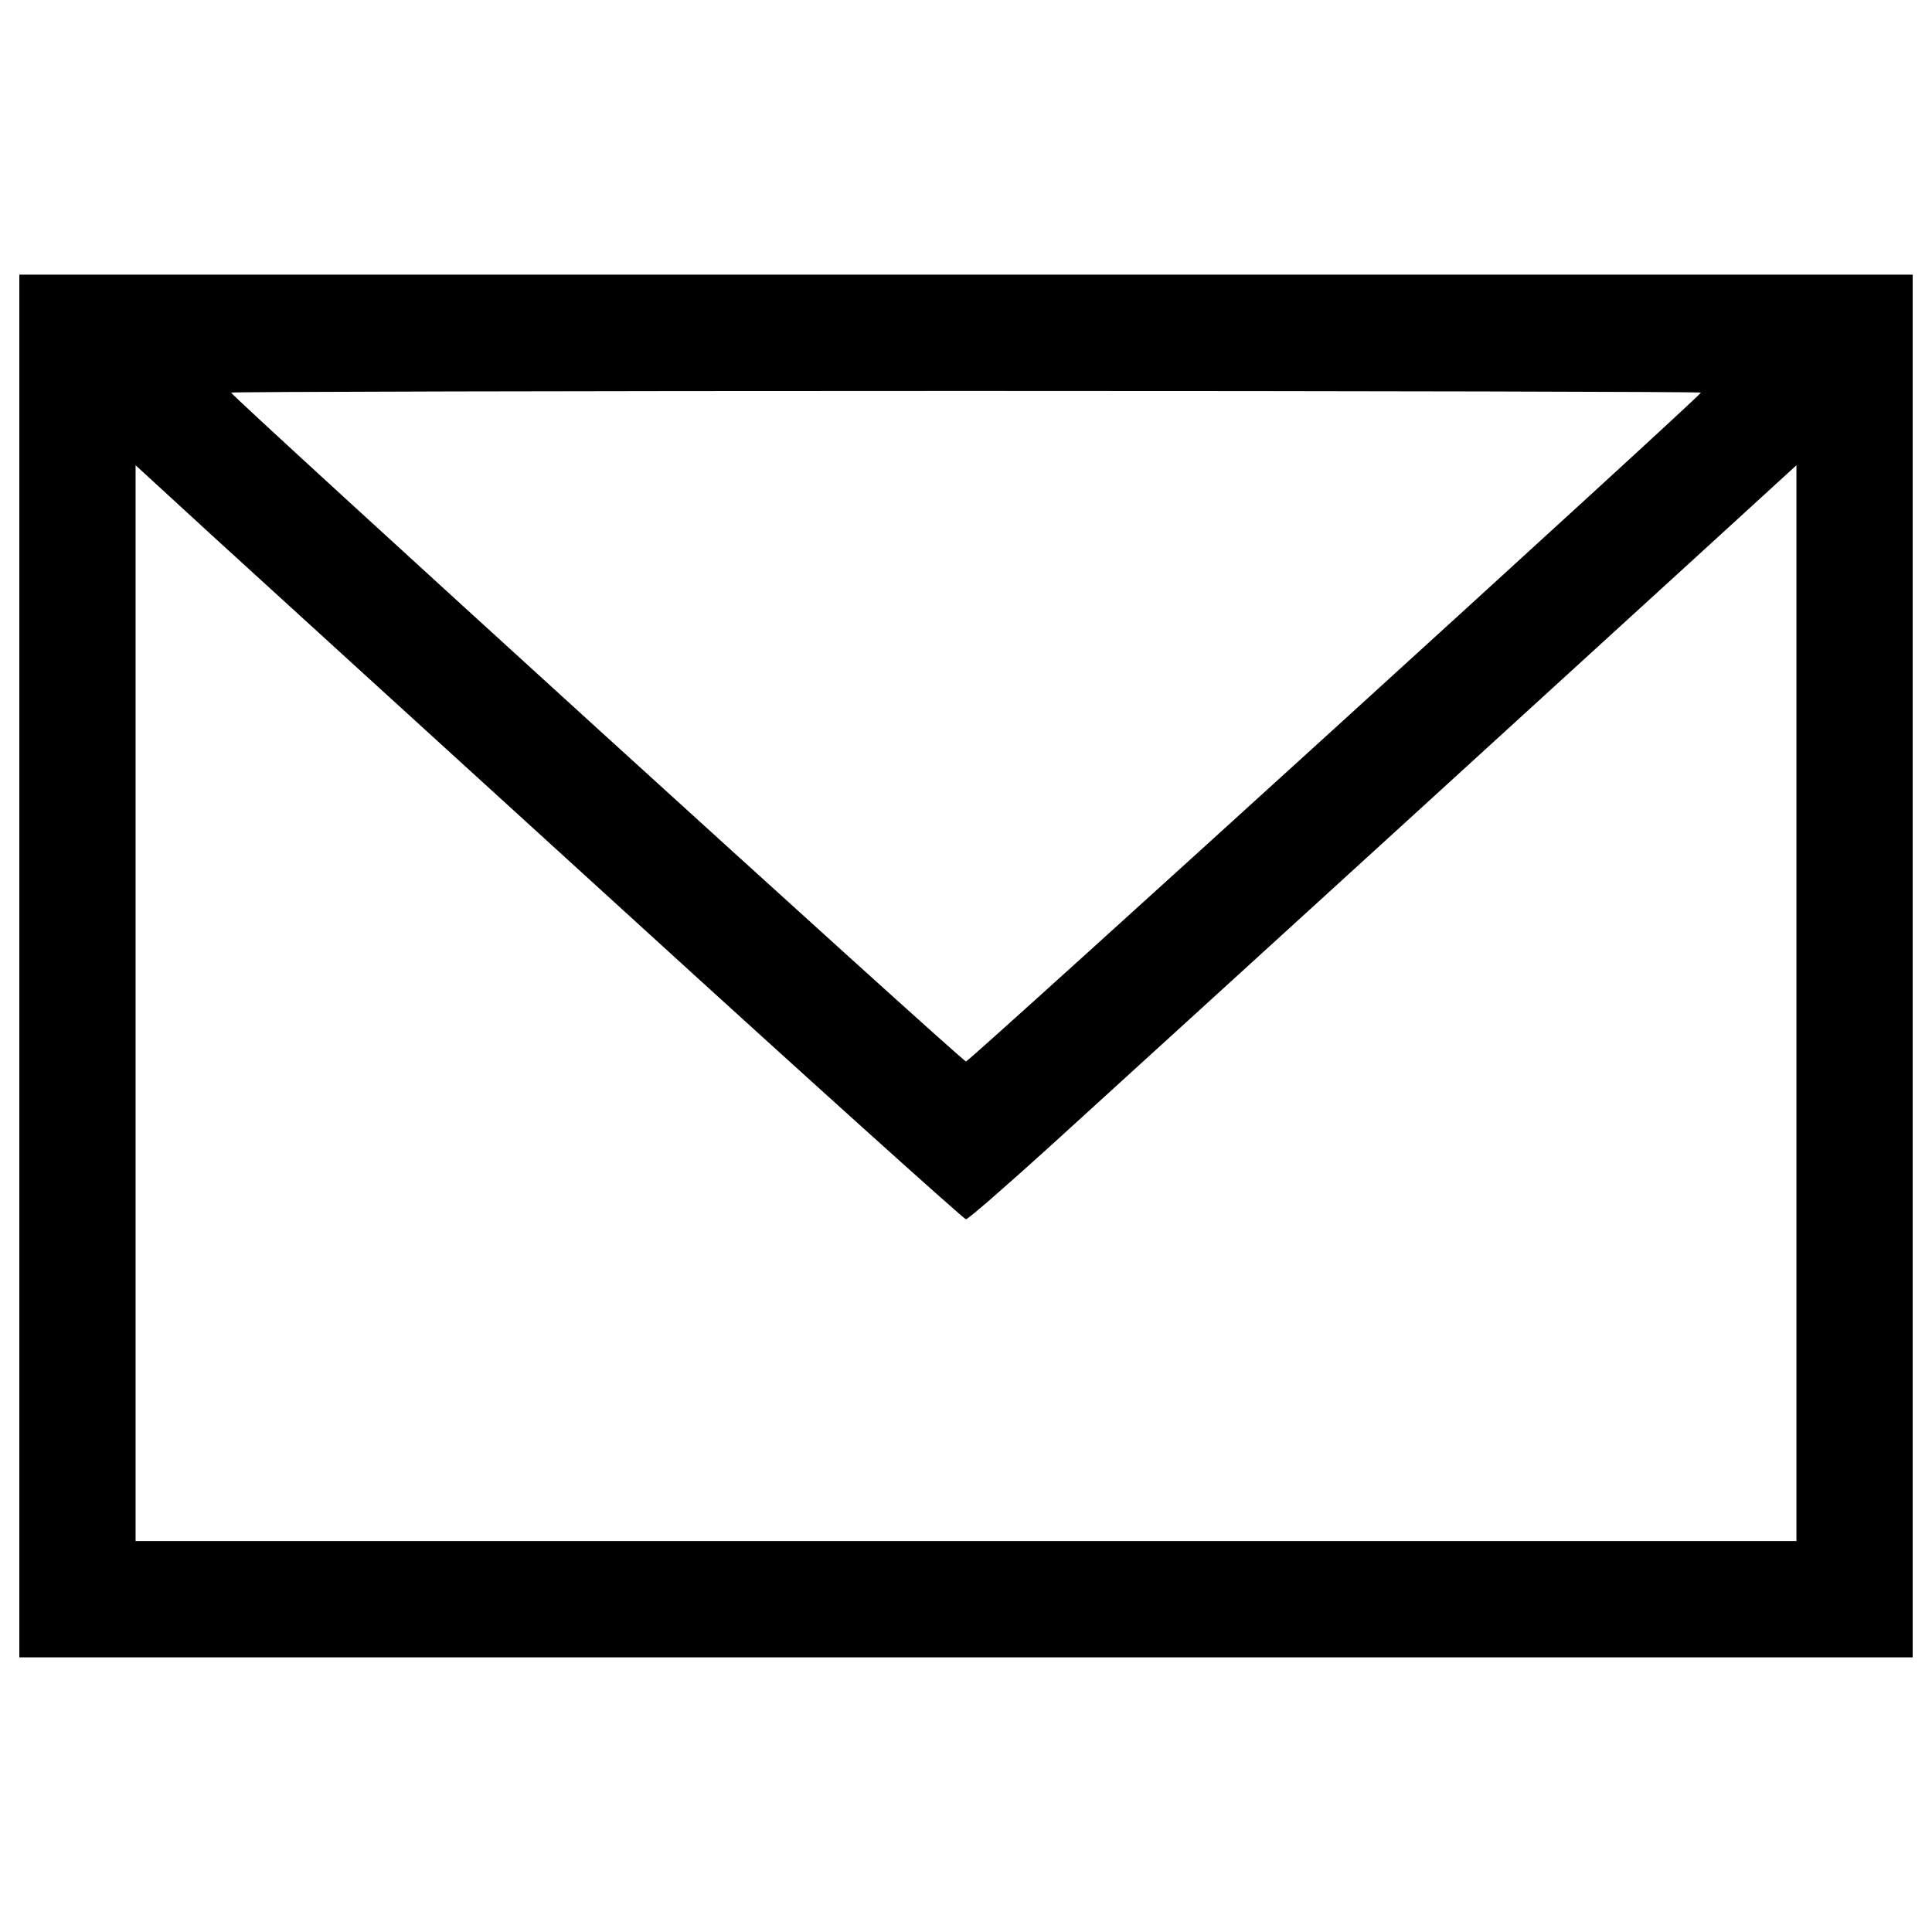
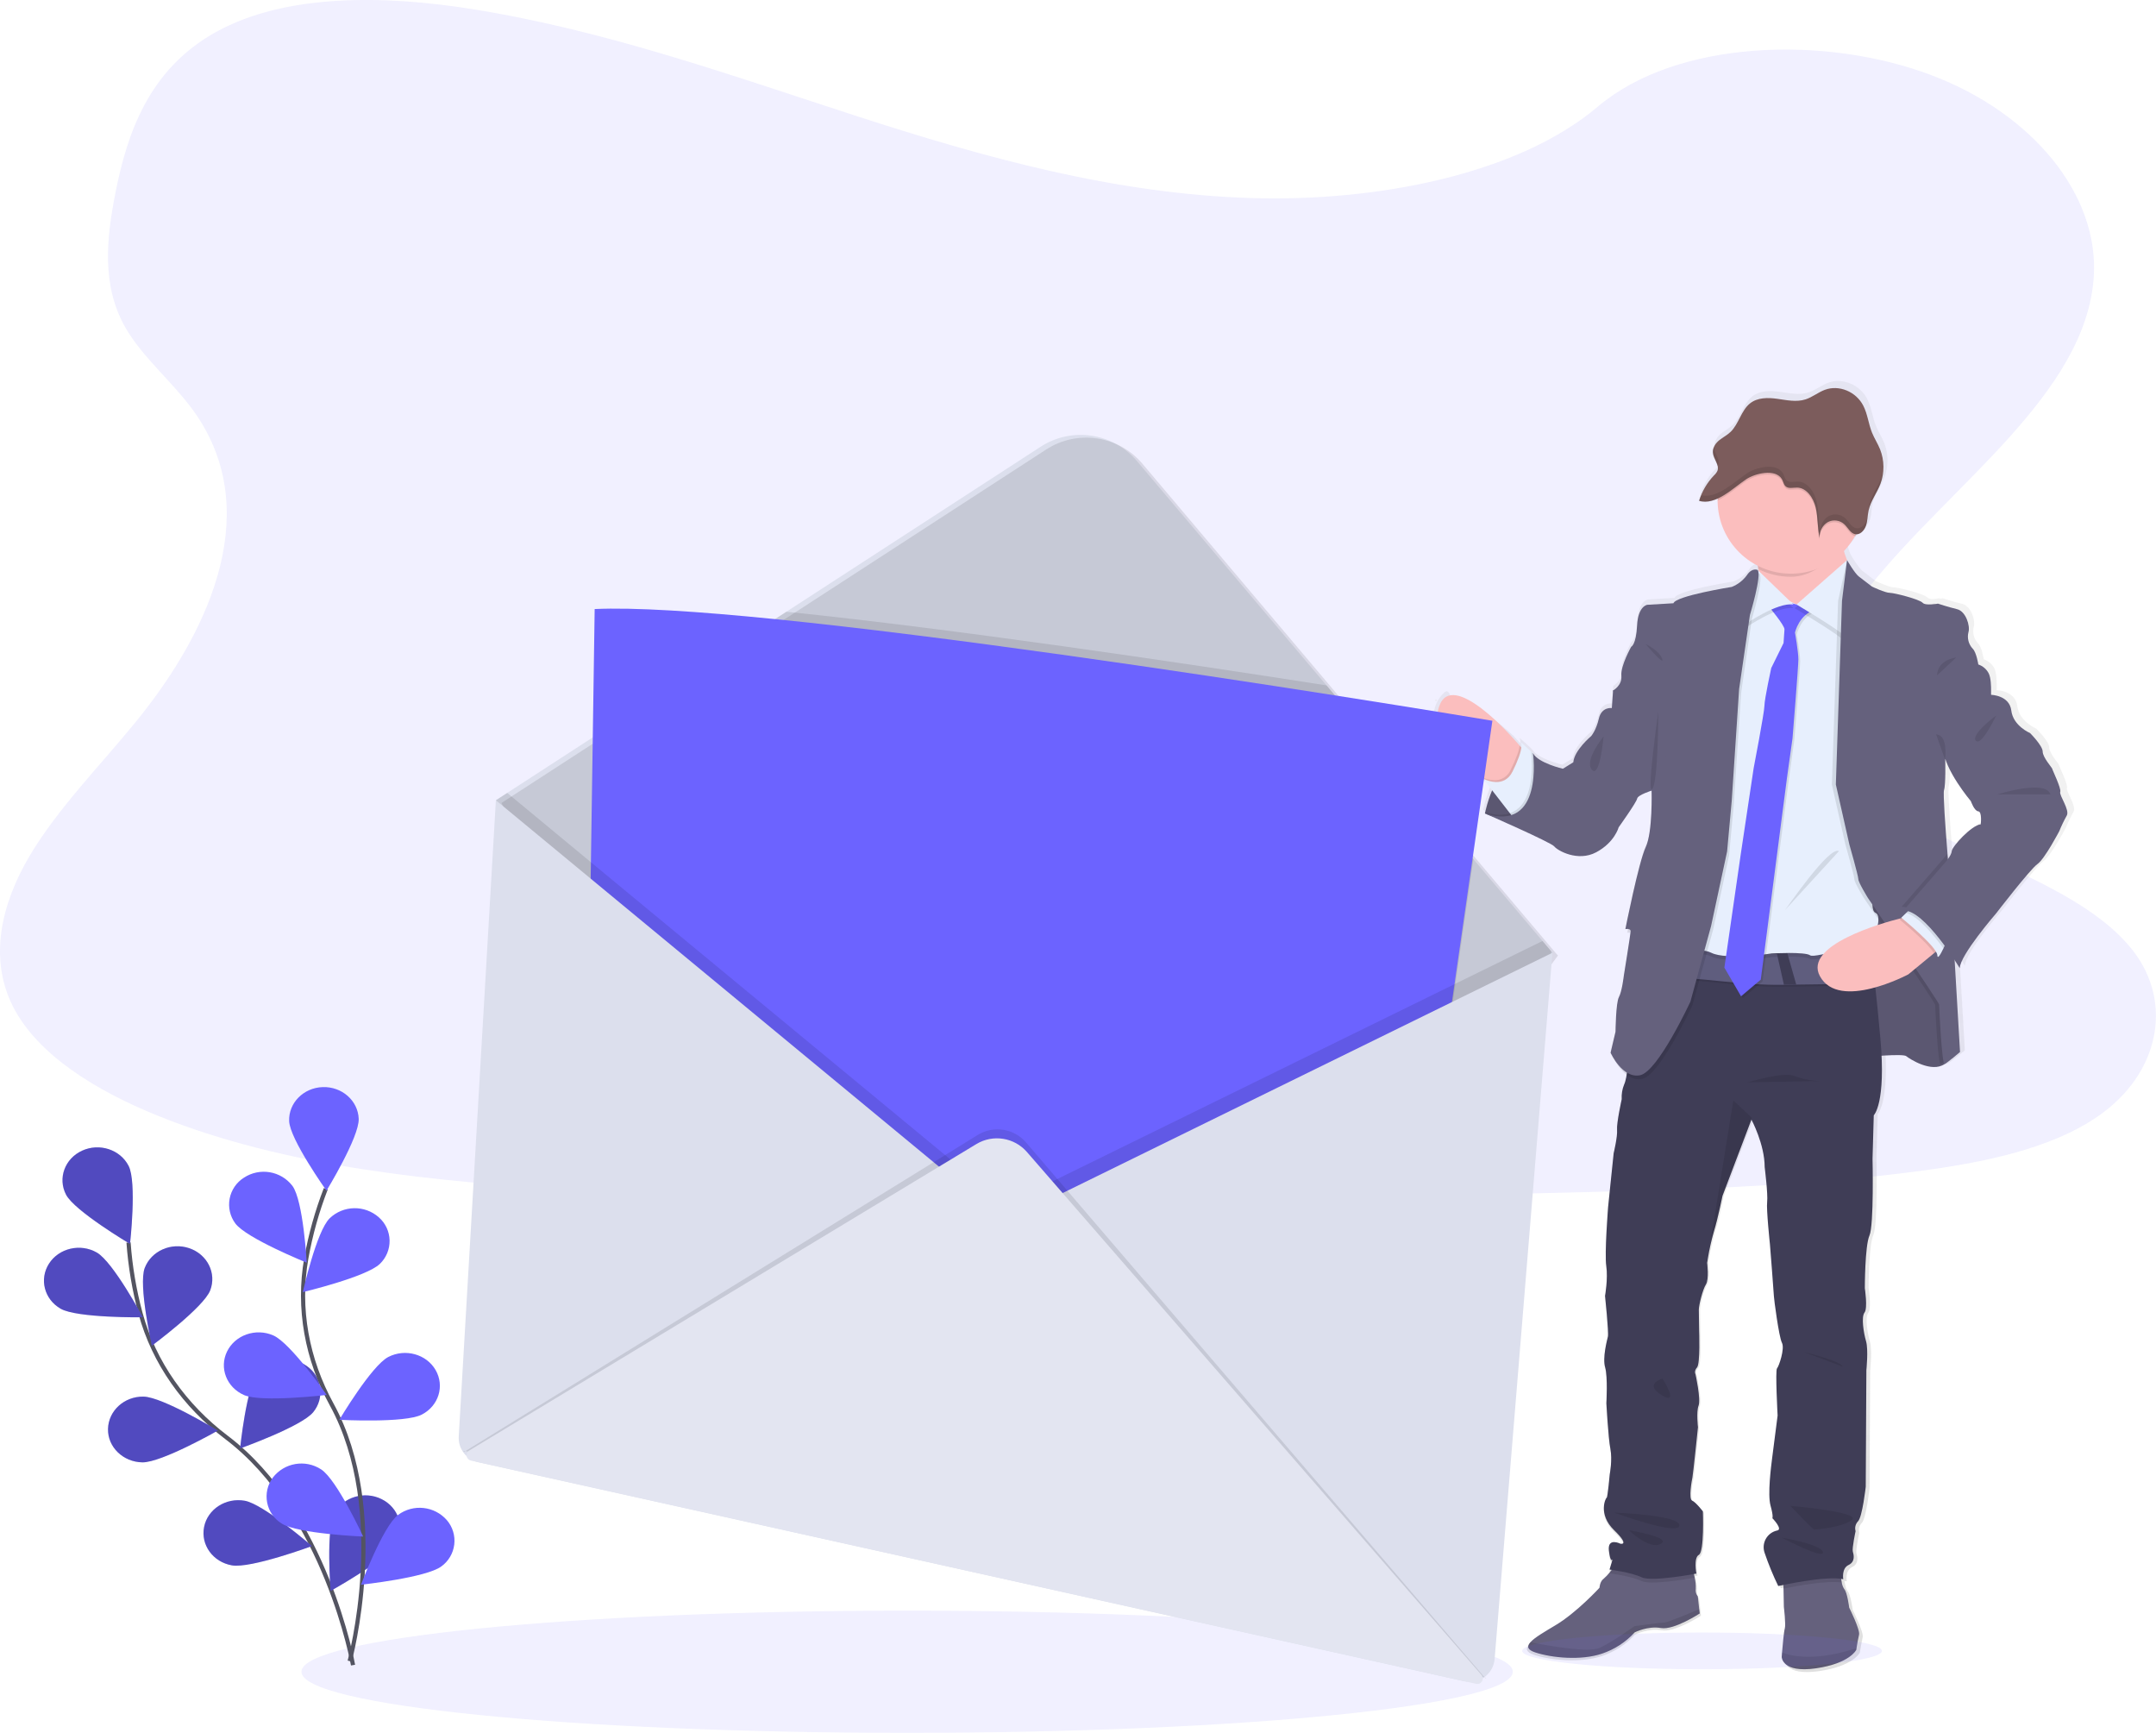
- <svg xmlns="http://www.w3.org/2000/svg" version="1.1" x="0px" y="0px" viewBox="0 0 1000 1000" enable-background="new 0 0 1000 1000" xml:space="preserve">
-   <g>
-     <g transform="translate(0,511) scale(0.1,-0.1)">
-       <path d="M100,110v-3578.3h4900h4900V110v3578.3H5000H100V110z M8803.9,3077.9c0-17.2-3786.8-3462.2-3803.9-3462.2c-19.3,0-3803.9,3445-3803.9,3462.2c0,4.3,1710.7,8.6,3803.9,8.6C7093.3,3086.5,8803.9,3082.2,8803.9,3077.9z M3235.6,389.4C4194.1-485.3,4989.3-1201,5000-1201c10.7,0,210.6,174.1,444.9,386.8c909.1,827.4,2920.6,2662.8,3376.3,3079.7l477.1,436.3V-81.3v-2785.3H5000H701.8V-83.4v2785.3l393.3-361.1C1312.1,2143.1,2274.9,1264.1,3235.6,389.4z" />
-     </g>
+ <svg xmlns="http://www.w3.org/2000/svg" id="94c1f45f-2d92-458e-bbfe-f6c69da92e14" data-name="Layer 1" width="1034.95" height="831.61" viewBox="0 0 1034.95 831.61">
+   <defs>
+     <linearGradient id="eb1b6581-0e6c-46f0-8ed9-49203ffc7122" x1="924.49" y1="836.62" x2="924.49" y2="217.05" gradientUnits="userSpaceOnUse">
+       <stop offset="0" stop-color="gray" stop-opacity="0.25" />
+       <stop offset="0.54" stop-color="gray" stop-opacity="0.12" />
+       <stop offset="1" stop-color="gray" stop-opacity="0.1" />
+     </linearGradient>
+   </defs>
+   <path d="M683.84,129.27C617.49,127.36,554.3,109.52,494,90S373.84,48.89,309.08,38.55c-41.65-6.65-89.28-7.59-122.84,11C153.94,67.44,143.51,98.33,137.9,127c-4.23,21.56-6.71,44.26,4.86,64.44,8,14,22.29,25.79,32.15,39.21,34.3,46.71,10.06,104.3-27.12,149.9-17.44,21.39-37.67,41.8-51.13,64.57S77,494,88.75,517.2c11.67,23,39.48,40.31,69.61,52.48,61.19,24.7,133.3,31.77,203.61,35.78,155.64,8.86,312.12,5,468.18,1.18,57.75-1.42,115.76-2.86,172.58-10.3,31.55-4.13,64.12-10.68,87-26.5,29.08-20.08,36.28-54.09,16.8-79.27-32.68-42.24-123-52.73-145.89-98.06-12.58-24.95.34-52.75,18.61-75.89,39.2-49.64,104.91-93.19,108.37-149.93,2.37-39-29.21-78-78.05-96.44-51.19-19.33-122.18-16.9-160,15.1C810.76,118.29,742.42,131,683.84,129.27Z" transform="translate(-82.53 -34.2)" fill="#6c63ff" opacity="0.1" />
+   <ellipse cx="435.45" cy="802.29" rx="290.75" ry="29.32" fill="#6c63ff" opacity="0.1" />
+   <path d="M252,833.31S239.1,760.22,191.22,724c-20.09-15.2-34.79-35.87-41.21-59.41a179.25,179.25,0,0,1-5.78-34.1" transform="translate(-82.53 -34.2)" fill="none" stroke="#535461" stroke-miterlimit="10" stroke-width="2" />
+   <path d="M114.21,607.49c4,7.83,30.73,23.68,30.73,23.68s3.36-29.61-.67-37.45-14-11.11-22.32-7.31S110.18,599.65,114.21,607.49Z" transform="translate(-82.53 -34.2)" fill="#6c63ff" />
+   <path d="M111.66,662.28c7.9,4.51,39.44,4.11,39.44,4.11S136.87,639.81,129,635.3s-18.16-2.13-22.94,5.32S103.77,657.77,111.66,662.28Z" transform="translate(-82.53 -34.2)" fill="#6c63ff" />
+   <path d="M150.87,736c9.22.13,36.23-15.25,36.23-15.25s-26.49-16.16-35.72-16.3-16.82,6.82-17,15.53S141.64,735.84,150.87,736Z" transform="translate(-82.53 -34.2)" fill="#6c63ff" />
+   <path d="M193.83,785.43c9.06,1.61,38.44-9.25,38.44-9.25S209.05,756,200,754.42s-17.8,4-19.5,12.6S184.76,783.83,193.83,785.43Z" transform="translate(-82.53 -34.2)" fill="#6c63ff" />
+   <path d="M183.44,653.45c-3.15,8.19-28,26.55-28,26.55s-6.58-29.12-3.43-37.31,12.74-12.42,21.41-9.45S186.59,645.27,183.44,653.45Z" transform="translate(-82.53 -34.2)" fill="#6c63ff" />
+   <path d="M232.91,711.89c-5.6,6.93-35.12,17.43-35.12,17.43s3-29.65,8.56-36.57a17.38,17.38,0,0,1,23.42-3A15.2,15.2,0,0,1,232.91,711.89Z" transform="translate(-82.53 -34.2)" fill="#6c63ff" />
+   <path d="M272.73,774.92c-4.28,7.72-31.49,22.78-31.49,22.78s-2.39-29.69,1.89-37.41,14.37-10.7,22.55-6.66S277,767.2,272.73,774.92Z" transform="translate(-82.53 -34.2)" fill="#6c63ff" />
+   <path d="M114.21,607.49c4,7.83,30.73,23.68,30.73,23.68s3.36-29.61-.67-37.45-14-11.11-22.32-7.31S110.18,599.65,114.21,607.49Z" transform="translate(-82.53 -34.2)" opacity="0.25" />
+   <path d="M111.66,662.28c7.9,4.51,39.44,4.11,39.44,4.11S136.87,639.81,129,635.3s-18.16-2.13-22.94,5.32S103.77,657.77,111.66,662.28Z" transform="translate(-82.53 -34.2)" opacity="0.25" />
+   <path d="M150.87,736c9.22.13,36.23-15.25,36.23-15.25s-26.49-16.16-35.72-16.3-16.82,6.82-17,15.53S141.64,735.84,150.87,736Z" transform="translate(-82.53 -34.2)" opacity="0.25" />
+   <path d="M193.83,785.43c9.06,1.61,38.44-9.25,38.44-9.25S209.05,756,200,754.42s-17.8,4-19.5,12.6S184.76,783.83,193.83,785.43Z" transform="translate(-82.53 -34.2)" opacity="0.25" />
+   <path d="M183.44,653.45c-3.15,8.19-28,26.55-28,26.55s-6.58-29.12-3.43-37.31,12.74-12.42,21.41-9.45S186.59,645.27,183.44,653.45Z" transform="translate(-82.53 -34.2)" opacity="0.25" />
+   <path d="M232.91,711.89c-5.6,6.93-35.12,17.43-35.12,17.43s3-29.65,8.56-36.57a17.38,17.38,0,0,1,23.42-3A15.2,15.2,0,0,1,232.91,711.89Z" transform="translate(-82.53 -34.2)" opacity="0.25" />
+   <path d="M272.73,774.92c-4.28,7.72-31.49,22.78-31.49,22.78s-2.39-29.69,1.89-37.41,14.37-10.7,22.55-6.66S277,767.2,272.73,774.92Z" transform="translate(-82.53 -34.2)" opacity="0.25" />
+   <path d="M250.38,831.39s19.57-71.76-8.65-123.2c-11.84-21.58-16.41-46.1-12.17-70.08a180,180,0,0,1,9.35-33.38" transform="translate(-82.53 -34.2)" fill="none" stroke="#535461" stroke-miterlimit="10" stroke-width="2" />
+   <path d="M221.33,572.22c.32,8.7,17.93,33.41,17.93,33.41s15.78-25.79,15.46-34.5-8.05-15.52-17.27-15.22S221,563.51,221.33,572.22Z" transform="translate(-82.53 -34.2)" fill="#6c63ff" />
+   <path d="M195.49,621.34c5.28,7.14,34.28,18.84,34.28,18.84s-1.6-29.74-6.88-36.89a17.35,17.35,0,0,0-23.26-3.91A15.23,15.23,0,0,0,195.49,621.34Z" transform="translate(-82.53 -34.2)" fill="#6c63ff" />
+   <path d="M199.69,703.71c8.38,3.65,39.68-.07,39.68-.07s-17.29-24.92-25.67-28.57-18.3-.2-22.17,7.71S191.32,700.06,199.69,703.71Z" transform="translate(-82.53 -34.2)" fill="#6c63ff" />
+   <path d="M217.74,765.36c7.61,4.94,39.12,6.25,39.12,6.25s-12.58-27.31-20.18-32.24a17.33,17.33,0,0,0-23.23,4A15.23,15.23,0,0,0,217.74,765.36Z" transform="translate(-82.53 -34.2)" fill="#6c63ff" />
+   <path d="M264.9,640.73c-6.4,6.28-37,13.57-37,13.57s6.49-29.15,12.88-35.43a17.42,17.42,0,0,1,23.63-.44A15.16,15.16,0,0,1,264.9,640.73Z" transform="translate(-82.53 -34.2)" fill="#6c63ff" />
+   <path d="M285,713.08c-8.09,4.19-39.58,2.5-39.58,2.5s15.43-26,23.52-30.16,18.25-1.39,22.68,6.25S293.13,708.89,285,713.08Z" transform="translate(-82.53 -34.2)" fill="#6c63ff" />
+   <path d="M294.39,785.94c-7.23,5.42-38.57,8.78-38.57,8.78s10.56-28.07,17.79-33.49a17.38,17.38,0,0,1,23.47,2.55A15.19,15.19,0,0,1,294.39,785.94Z" transform="translate(-82.53 -34.2)" fill="#6c63ff" />
+   <path d="M1074.74,412.36c.6-1.64-3.9-10.73-3.9-11.18s-4.65-5.52-4.65-8.35-6.16-8.94-6.16-8.94-8.25-3.43-9.15-10.88-9.89-7.61-9.91-7.61h0s0-.68.06-1.71c0-2.32-.07-6.46-1.11-8.72a8.85,8.85,0,0,0-5.11-4.33s-.9-5.81-2.7-7.6A8.56,8.56,0,0,1,1030,335c.9-2.83-1.2-10-5.56-11s-9.3-2.68-9.3-2.68-.49.09-1.2.19l-.6-.19a26.78,26.78,0,0,1-3.16.39,3.85,3.85,0,0,1-2.54-.84c-1.51-1.64-13.67-4.77-15.92-4.77s-8.71-3-8.71-3l-6.44-4.92c-1.81-1.38-5.16-7-5.65-7.79l-.06-.11h0l0,0a27,27,0,0,1-1.36-3.92v0a35.44,35.44,0,0,0,5.58-7.67c.16-.29.3-.59.44-.88a3.59,3.59,0,0,0,1-.16c.13,0,.26-.1.39-.15a6.55,6.55,0,0,0,3.19-3.81h0c.11-.32.21-.65.29-1,0-.11,0-.23.07-.34s.1-.45.14-.68.05-.26.07-.38.07-.45.1-.68,0-.25,0-.37c0-.29.07-.57.11-.85h0a30.28,30.28,0,0,1,.47-3.15s0,0,0,0h0c.9-4,3.33-7.46,5.06-11.2h0c.25-.53.48-1.08.69-1.63s.42-1.2.59-1.81l.15-.56c.11-.44.21-.89.3-1.34,0-.2.08-.4.11-.6.1-.62.19-1.24.24-1.87A23.18,23.18,0,0,0,987,246.72c-1.13-2.8-2.8-5.32-3.94-8.12-1.73-4.24-2.18-9-4.29-13.08-3.53-6.78-11.85-10.17-18.69-7.62-3.27,1.21-6.1,3.57-9.41,4.63-4.44,1.41-9.18.35-13.77-.29s-9.67-.69-13.36,2.31c-4.25,3.45-5.42,9.94-9.41,13.73-1.67,1.59-3.76,2.61-5.53,4.08a9,9,0,0,0-2.77,3.79c0,.11-.07.21-.1.32s-.07.25-.1.38-.06.3-.08.45,0,.21,0,.31a5.33,5.33,0,0,0,0,.8h0a6.54,6.54,0,0,0,.13.75c0,.07,0,.14,0,.21s.12.41.19.62a.56.56,0,0,0,0,.12c.08.23.17.45.26.68l.15.34.12.28a17.38,17.38,0,0,1,1.39,3.46,3.91,3.91,0,0,1-.13,2.29,7,7,0,0,1-1.67,2.18,31,31,0,0,0-6.77,10.85c-.17.46-.34.92-.49,1.4v0l.21.05a8.52,8.52,0,0,0,1.31.29c.25,0,.5.06.76.08a11.75,11.75,0,0,0,3.06-.24c.25-.05.51-.11.76-.18a18.87,18.87,0,0,0,3-1.11c0,.3,0,.61,0,.91s0,.34,0,.51a35.47,35.47,0,0,0,19.69,31.71c0,.32.09.65.13,1s.07.54.1.81l-.4-.39s-2.71-1.34-5.26,2.53-7.35,5.67-7.35,5.67-27.32,4.32-28.37,7.9l-12.76.74s-4.51.6-5,10-2.85,10.29-2.85,10.29-5.25,9.24-4.8,14-4,7.16-4,7.16l-.6,8.49s-5-.74-6.31,5.07-3.75,8.5-3.75,8.5-8.26,6.86-8.71,12.67l-5.1,3.13s-11.86-2.68-14.56-7.45l-.83-.78a.75.75,0,0,1-.07-.12.28.28,0,0,0,0,.06c-1.78-1.68-5.54-5.18-5-4.38a3.64,3.64,0,0,1,.24,2.4l-.88-1-2.36-2.62s-19.17-18-30.43-19.38h0c-.15-.29-.87-3.12-2.79-1.35a15.65,15.65,0,0,0-.11,23l17.95,16.77.46.34,3.86,5c-.65,1.56-1.2,3.07-1.65,4.45,0,0,0,.09-.05.13-.09.3-.19.58-.28.86l-.09.3c-.08.28-.17.56-.25.82s-.09.33-.14.49,0,.19-.08.28c-.42,1.5-.7,2.65-.84,3.29l-1-.31,1,.42c0,.05,0,.11,0,.16l-.06.31.92.4c5.26,2.29,31.51,13.8,32.86,15.55,1.5,1.93,11.4,7.6,20.41,2.83s11-12.08,11-12.08,8.7-12.07,9-13.86,7.06-3.88,7.06-3.88.6,20-2.85,27.28-9.91,39.66-9.91,39.66a4.76,4.76,0,0,1,1.28-.08c-.24,1.17-.38,1.87-.38,1.87a4.46,4.46,0,0,1,1.59,0c-.48,3.68-3.24,20.76-3.24,20.76s-.9,7.75-2.4,10.43-1.65,16.7-1.65,16.7l-2.4,10.13a19.57,19.57,0,0,0,.91,1.75v0s2.58,5.72,6.91,8.93a18.3,18.3,0,0,1-1.21,4.64,16.07,16.07,0,0,0-1.2,7.15s-2.55,11.48-2.25,14.76-1.65,11.33-1.65,11.33L854.54,613s-1.8,22.51-.9,28.63-.61,14.45-.61,14.45,1.8,17.74,1.35,19.68-2.7,10.28-1.35,14.91.61,17.29.61,17.29.9,16.69,1.94,22.06-.3,12.23-.3,12.23-1,11.47-1.5,11.47-4.35,7.9,3.6,15.66,3,6.55,3,6.55-6.3-3.13-5.56,3.28c.72,6.1,1.71,4.51,1.8,4.34l-1.5,4.9,1,.15-.87,1a23.29,23.29,0,0,1-3,3.14c-1.81,1.34-2,4.32-2,4.32s-11.1,12.08-21.46,18.19c-5.45,3.22-10.15,5.94-12.2,8.19-1.85,2-1.55,3.66,2.29,4.93,8.11,2.68,22.36,4,32.57.6a38.06,38.06,0,0,0,15.91-10.29s6.46-3.28,12.77-2.09,18.91-7,18.91-7l-.23-2.12-.67-6.09a4.79,4.79,0,0,1-1.05-3.72,19.31,19.31,0,0,0-.53-5.36c-.1-.59-.22-1.18-.33-1.73l1.15-.21s-1.49-7.61,1.21-9.1,1.94-21,1.94-21-3.44-4.47-5.25-5.21-.15-10,.16-11.19,2.7-24.3,2.7-24.3-.9-7.3.3-10.43S897,694,897,694s-.9-1.49.76-3.28,1-17.74,1-17.74-.14-8.05-.14-10.14,1.8-9.69,3.45-12.22.6-10.44.6-10.44v0l.09-.59c0-.23.08-.51.14-.85l.13-.79A112.6,112.6,0,0,1,906,624.94c2-6.26,4.2-17.29,4.2-17.29l14-36.4.16-.43s6.45,11.93,6.45,23c0,0,1.65,13.27,1.2,16.85S933.34,631,933.34,631s1.95,24.15,1.95,25.2,2.4,19.68,3.91,22.51-1.51,11.48-2.41,12.37.3,22.81.3,22.81-2.25,17.29-2.7,20.87-2.25,17.3-.75,22.66.9,6.11.9,6.11,5.41,5.52,2.25,6a8.25,8.25,0,0,0-6,10.87,139.25,139.25,0,0,0,6.61,16s.93-.21,2.48-.52l0,1.77.18,8.88s1,8.5.45,10.44c-.44,1.42-1,8.1-1.33,11.59-.11,1.27-.17,2.12-.17,2.12s0,7.9,16.66,5.52,19.66-8.94,19.66-8.94,0-.31.12-.82c.25-1.51.79-4.71,1.23-6.49.6-2.39-4.8-13.12-4.8-13.12s-.9-7.3-2.41-8.94a7.92,7.92,0,0,1-1.2-3.13c-.14-.6-.26-1.23-.36-1.84a11,11,0,0,1,1.11.2s-.9-5.22,2.56-6.86,2.55-5.06,2.1-6.56,1.35-9.84,1.35-9.84a4.85,4.85,0,0,1,1.2-4.76c2.11-2.1,3.75-16.7,3.75-16.7l.3-56.35s1.06-10-.14-14-2.41-11.77-.76-13.86.15-11.77.15-11.77,0-20.43,2.26-25.49,1.5-37.12,1.5-37.12l.59-21s4.91-4.64,3.75-28.83c5.23-.33,11.13-.52,12,.2,1.65,1.35,12.31,8.2,18.61,3.88,1.35-.6,7.5-5.81,7.5-5.81l-2.64-44.7c1.65,2.49,2.65,4.15,2.65,4.15,0-6.26,17.71-26.54,17.71-26.54s16.51-21.31,20.11-23.85,10.66-15.95,10.66-15.95a64.65,64.65,0,0,1,3.61-7.45C1079.55,421.16,1074.14,414,1074.74,412.36ZM1036,428c-4.5.45-14,10.74-14.11,13-.07,1.18-1.07,2.76-2,4-.07-.9-.15-1.82-.22-2.75-1.06-13.17-2.21-29.22-1.69-30.78.91-2.68.6-14.75.6-14.75l0,0,.16-.23c3,9.35,12.43,20.38,12.43,20.38s1.65,4.77,3.6,4.92S1036,428,1036,428Z" transform="translate(-82.53 -34.2)" fill="url(#eb1b6581-0e6c-46f0-8ed9-49203ffc7122)" />
+   <path d="M795.34,424.61s5.47-28.7,23.08-28.85l12.87,26.48-8.58,5.92S804.07,428.75,795.34,424.61Z" transform="translate(-82.53 -34.2)" fill="#65617d" />
+   <path d="M831.29,422.24l-8.58,5.92s-13.12.42-22.5-1.89a26.92,26.92,0,0,1-4.87-1.66s0-.16.1-.46c0,0,0-.07,0-.11a64.76,64.76,0,0,1,3.33-10.54c.55-1.29,1.16-2.62,1.82-3.95,2.58-5,6.2-9.82,11.16-12.23a15.17,15.17,0,0,1,5.87-1.53l.52,0h.26l.28.59,4.35,8.94Z" transform="translate(-82.53 -34.2)" opacity="0.1" />
+   <path d="M977.45,541.48s18.5-1.77,20.12-.44,12.13,8.13,18.35,3.84,2.07-19.23,2.07-19.82-.59-21.75-.59-21.75l-11.1-14.94-13.9-26.18L964,459.37l.74,41.58-.15,21.3Z" transform="translate(-82.53 -34.2)" fill="#65617d" />
+   <path d="M977.45,541.48s18.5-1.77,20.12-.44,12.13,8.13,18.35,3.84,2.07-19.23,2.07-19.82-.59-21.75-.59-21.75l-11.1-14.94-13.9-26.18L964,459.37l.74,41.58-.15,21.3Z" transform="translate(-82.53 -34.2)" opacity="0.1" />
+   <path d="M814.72,395s-1.48,18.05-12.72,18.34c0,0-3.19-1.92-7.48-5.12-9.88-7.39-25.55-21.6-21.22-34.82,6.21-18.93,36.39,16,36.39,16L812,392Z" transform="translate(-82.53 -34.2)" fill="#fbbebe" />
+   <path d="M814.72,395s-1.48,18.05-12.72,18.34c0,0-3.19-1.92-7.48-5.12l-.95-1.23a14.79,14.79,0,0,0,6.16,1.66,8.33,8.33,0,0,0,8-5.07,63.51,63.51,0,0,0,3.11-7.16A20.87,20.87,0,0,0,812,392Z" transform="translate(-82.53 -34.2)" opacity="0.1" />
+   <path d="M809.84,427.72l-2.53-3.26-8.52-11-4.34-5.61a14.62,14.62,0,0,0,6.16,1.66c2.83.07,6-1,8-5.06a64.62,64.62,0,0,0,3.11-7.17c1.4-4,1.38-6,.88-6.73s3.14,2.68,4.89,4.34l.06.06.82.77.3.6,4.29,8.57s0,.12,0,.36C823.38,408,824.83,425.27,809.84,427.72Z" transform="translate(-82.53 -34.2)" fill="#e7effd" />
+   <path d="M898.46,808.51s-12.43,8.14-18.64,7-12.58,2.08-12.58,2.08a37.48,37.48,0,0,1-15.69,10.21c-10,3.4-24.1,2.06-32.09-.6-3.78-1.26-4.09-2.88-2.27-4.89,2-2.24,6.66-4.93,12-8.13,10.21-6.06,21.15-18,21.15-18s.15-3,1.93-4.28a23.06,23.06,0,0,0,3-3.12c1.59-1.88,3.08-3.84,3.08-3.84L894.91,786s.62,2.63,1.11,5.32a19.27,19.27,0,0,1,.51,5.33,4.82,4.82,0,0,0,1,3.69l.66,6Z" transform="translate(-82.53 -34.2)" fill="#65617d" />
+   <path d="M974.94,818.72c-.44,1.77-1,4.94-1.21,6.43l-.13.82s-3,6.51-19.37,8.88-16.42-5.48-16.42-5.48.06-.84.16-2.11c.29-3.46.88-10.09,1.32-11.5.58-1.92-.45-10.36-.45-10.36l-.17-8.81-.13-6.12,27.23-2.82a49.4,49.4,0,0,0,.88,6.06,7.75,7.75,0,0,0,1.19,3.11c1.48,1.63,2.36,8.88,2.36,8.88S975.53,816.35,974.94,818.72Z" transform="translate(-82.53 -34.2)" fill="#65617d" />
+   <path d="M894.91,786s.62,2.63,1.11,5.32c-3.95.73-21.21,3.72-25.52,1.63-4.89-2.37-15.39-3.7-15.39-3.7l.17-.6c1.59-1.88,3.08-3.84,3.08-3.84Z" transform="translate(-82.53 -34.2)" opacity="0.1" />
+   <path d="M966.65,793.71c-6.9-1.17-22,1.66-28,2.88l-.13-6.12,27.23-2.82A49.4,49.4,0,0,0,966.65,793.71Z" transform="translate(-82.53 -34.2)" opacity="0.1" />
+   <path d="M982,569.44l-.59,20.86s.74,31.81-1.48,36.84-2.22,25.3-2.22,25.3,1.48,9.61-.15,11.68-.44,9.76.74,13.76.15,13.91.15,13.91l-.3,55.92s-1.62,14.49-3.7,16.57a4.85,4.85,0,0,0-1.18,4.73s-1.77,8.28-1.33,9.77,1.33,4.88-2.07,6.5-2.52,6.81-2.52,6.81c-8.13-1.93-31.21,3.26-31.21,3.26a138.84,138.84,0,0,1-6.51-15.84,8.19,8.19,0,0,1,5.92-10.79c3.1-.45-2.22-5.92-2.22-5.92s.59-.74-.89-6.06.29-19,.74-22.5,2.66-20.71,2.66-20.71-1.18-21.74-.29-22.63,3.84-9.47,2.37-12.28-3.86-21.3-3.86-22.34-1.91-25-1.91-25-1.78-16.72-1.33-20.27-1.19-16.71-1.19-16.71c0-11-6.36-22.79-6.36-22.79l-.16.43L909.4,608.06s-2.22,10.94-4.14,17.15a112.18,112.18,0,0,0-2.89,12.85l-.13.79c0,.33-.1.61-.13.83l-.09.6v0s1,7.84-.6,10.36-3.4,10.06-3.4,12.13.15,10.06.15,10.06.59,15.83-1,17.61-.75,3.25-.75,3.25,2.66,12,1.48,15.09-.29,10.35-.29,10.35-2.37,22.94-2.66,24.12-1.93,10.36-.15,11.1,5.17,5.17,5.17,5.17.75,19.39-1.92,20.86-1.19,9-1.19,9-21.44,4.14-26.32,1.77-15.39-3.7-15.39-3.7l1.47-4.86c-.09.17-1.07,1.75-1.77-4.31-.73-6.36,5.48-3.26,5.48-3.26s4.88,1.19-3-6.5-4-15.54-3.55-15.54,1.49-11.38,1.49-11.38,1.33-6.81.29-12.14-1.92-21.9-1.92-21.9.74-12.57-.59-17.15.88-12.88,1.33-14.8S853,656.13,853,656.13s1.48-8.28.59-14.34.89-28.41.89-28.41l2.66-25.74s1.92-8,1.63-11.25S861,561.75,861,561.75a16,16,0,0,1,1.18-7.1c1.48-3,2.07-12.72,2.07-12.72l14.21-32.55,7-28.7,93.93-.89s.35,2.49.92,7,1.37,11.21,2.26,19.48c.82,7.51,1.72,16.34,2.59,26.17C988,563.82,982,569.44,982,569.44Z" transform="translate(-82.53 -34.2)" fill="#3f3d56" />
+   <path d="M973.31,310.4l-21.9,23.38s-28.1-11.25-25.14-15.09c1.14-1.49,1-6.19.3-11.37-1-8.2-3.26-17.63-3.26-17.63s49.11-8,45,.29c-1.51,3-1.25,6.56-.31,9.83A37,37,0,0,0,973.31,310.4Z" transform="translate(-82.53 -34.2)" fill="#fbbebe" />
+   <path d="M968.28,290c-1.51,3-2.23,3.32-1.29,6.59C960.57,303.46,952.4,311,942.24,311a35.06,35.06,0,0,1-15.67-3.67c-1-8.2-3.26-17.63-3.26-17.63S972.42,281.7,968.28,290Z" transform="translate(-82.53 -34.2)" opacity="0.1" />
+   <path d="M977.46,274.89a35.22,35.22,0,0,1-70.43,0c0-.17,0-.34,0-.5a35.21,35.21,0,0,1,70.42.5Z" transform="translate(-82.53 -34.2)" fill="#fbbebe" />
+   <path d="M982.55,507.18c-4.66,0-20.19.17-37.55.44h-.21l-5.73.1h-.18c-20.58.33-40.87-3.69-49-2.93-17.3,1.62,6.22-16,6.22-16a144.78,144.78,0,0,0,39.43,4l5-.26c15.72-.89,31.53-2.37,39.79-4.85C980.87,492.26,981.66,498.91,982.55,507.18Z" transform="translate(-82.53 -34.2)" opacity="0.1" />
+   <path d="M982.55,506.29c-4.66,0-20.19.17-37.55.44h-.21l-5.73.1h-.18c-20.58.33-40.87-3.69-49-2.93-17.3,1.63,6.22-16,6.22-16a144.78,144.78,0,0,0,39.43,4l5-.26c15.72-.89,31.53-2.37,39.79-4.84C980.87,491.38,981.66,498,982.55,506.29Z" transform="translate(-82.53 -34.2)" fill="#5f5d7e" />
+   <path d="M932.78,320.16l-27.22,12.73-21,162.43s12.42-5.62,19.53-2.07,29,.3,29,.3,16-.89,18.35.89S981.6,487,981.6,487s5-11.24,1.18-13S984,454.79,984,454.79L981.6,337.62l-4.74-15.09-12.72-7.69-13,10.35-6.21.89Z" transform="translate(-82.53 -34.2)" opacity="0.1" />
+   <path d="M932.78,318.39l-27.22,12.72-21,162.44s12.42-5.62,19.53-2.07,29,.29,29,.29,16-.88,18.35.89,30.18-7.4,30.18-7.4,5-11.24,1.18-13S984,453,984,453L981.6,335.84l-4.74-15.08-12.72-7.7-13,10.36-6.21.89Z" transform="translate(-82.53 -34.2)" fill="#e7effd" />
+   <path d="M932.33,325.93s7.84,9.32,7.7,11.25-.45,6.51-.45,6.51l-5.92,12s-3.25,14.94-3.25,18.05-5.18,30-5.18,30L919,445.17l-7.84,54.3,8,13.75,9.46-8,12.58-96.76,2.66-19.08s2.81-34.32,2.81-37.87-1.62-12.87-1.62-12.87,1.92-8.88,9.91-11-.59-.45-.59-.45l-4.59-3.69-4,1.62S934.7,321.79,932.33,325.93Z" transform="translate(-82.53 -34.2)" opacity="0.1" />
+   <path d="M931.44,325.05s7.85,9.32,7.7,11.24-.45,6.51-.45,6.51l-5.91,12s-3.26,14.94-3.26,18.05-5.18,30-5.18,30l-6.21,41.42-7.84,54.3,8,13.76,9.47-8,12.57-96.75L943,388.51s2.81-34.32,2.81-37.87-1.62-12.87-1.62-12.87,1.92-8.88,9.91-10.95-.59-.44-.59-.44l-4.59-3.7-4,1.63S933.81,320.9,931.44,325.05Z" transform="translate(-82.53 -34.2)" fill="#6c63ff" />
+   <path d="M926.27,309.51s-1.19.89-1.48,6.81-4.44,19.23-4.44,19.23,15.39-10.65,23.08-9.47Z" transform="translate(-82.53 -34.2)" opacity="0.1" />
+   <path d="M926.27,307.74s-1.19.88-1.48,6.8-4.44,19.23-4.44,19.23,15.39-10.65,23.08-9.46Z" transform="translate(-82.53 -34.2)" fill="#e7effd" />
+   <path d="M968.28,304.78,944,326.08s20.42,12.13,23.08,15.09,5.32-29,5.32-29Z" transform="translate(-82.53 -34.2)" opacity="0.1" />
+   <path d="M969.17,303l-24.26,21.31S965.32,336.44,968,339.4s5.32-29,5.32-29Z" transform="translate(-82.53 -34.2)" fill="#e7effd" />
+   <path d="M927.15,309.51s-2.66-1.33-5.17,2.52a16.8,16.8,0,0,1-7.25,5.62s-26.93,4.29-28,7.84l-12.58.74s-4.44.59-4.88,9.91-2.81,10.21-2.81,10.21-5.18,9.17-4.73,13.9-4,7.11-4,7.11l18.49,48.08s.6,19.82-2.81,27.07-9.76,39.35-9.76,39.35,2.66-.59,2.51,1.18S863,504.2,863,504.2s-.89,7.69-2.37,10.36S859,531.12,859,531.12l-2.36,10.06s5.62,12.58,14.2,10.8,24.11-35.35,24.11-35.35l9.92-36.25,7.69-35.8,2.22-24.26,3.55-53.7,5.18-35.51S929.23,312,927.15,309.51Z" transform="translate(-82.53 -34.2)" opacity="0.1" />
+   <path d="M926.27,307.74s-2.67-1.33-5.18,2.51a16.71,16.71,0,0,1-7.25,5.62s-26.92,4.29-28,7.84l-12.58.74s-4.43.6-4.88,9.92-2.81,10.2-2.81,10.2-5.18,9.18-4.73,13.91-4,7.1-4,7.1l18.5,48.08s.59,19.82-2.81,27.07-9.77,39.36-9.77,39.36,2.66-.6,2.52,1.18-3.26,21.15-3.26,21.15-.89,7.7-2.37,10.36-1.62,16.57-1.62,16.57l-2.37,10.06s5.62,12.57,14.2,10.8S894,514.85,894,514.85l9.91-36.24,7.69-35.8,2.22-24.27,3.55-53.7,5.18-35.5S928.34,310.25,926.27,307.74Z" transform="translate(-82.53 -34.2)" fill="#65617d" />
+   <path d="M831.29,422.24l-8.58,5.92s-13.12.42-22.5-1.89l-4.77-2.12-1-.42,1,.31c4.95,1.47,8.82,1.44,11.85.42,12.14-4.09,10.8-24.14,10.33-28.67,0-.46-.08-.75-.1-.86a.28.28,0,0,1,0-.06l.07.12a6.62,6.62,0,0,0,.56.78c.17.19.35.39.54.58h0l4.29,8.57s0,.12,0,.36Z" transform="translate(-82.53 -34.2)" opacity="0.1" />
+   <path d="M861,364.4l-4.15,1.18-.59,8.43s-4.88-.74-6.21,5-3.7,8.44-3.7,8.44-8.14,6.8-8.58,12.57l-5,3.11s-11.69-2.67-14.35-7.4c0,0,5.33,38.17-23.08,28.85,0,0,31.81,13.9,33.29,15.83s11.24,7.54,20.12,2.81,10.8-12,10.8-12,8.58-12,8.87-13.76,7-3.85,7-3.85l12.72-30.77Z" transform="translate(-82.53 -34.2)" fill="#65617d" />
+   <path d="M964.88,322.53,969.17,303s1.92,6.36,3.85,7.84l6.36,4.89s6.36,2.95,8.58,2.95,14.2,3.11,15.68,4.74,7.4.44,7.4.44,4.88,1.63,9.17,2.66,6.36,8.14,5.47,11a8.53,8.53,0,0,0,2.07,8c1.78,1.78,2.67,7.55,2.67,7.55a8.66,8.66,0,0,1,5,4.29c1.48,3.25,1,10.35,1,10.35l-22,31.07s.29,12-.59,14.65,3.1,47.93,3.1,47.93l4.59,77.81s-6.07,5.18-7.4,5.77-2.66-27.51-2.66-28.55-34.17-51.19-34.17-51.19-4.59-7.39-4.59-9-4.29-16.57-4.29-16.57l-6.51-28.85Z" transform="translate(-82.53 -34.2)" opacity="0.1" />
+   <path d="M1038.31,366c0,1,0,1.7,0,1.7l-22,31,0,0s.3,12-.58,14.64c-.52,1.55.61,17.47,1.66,30.55.74,9.43,1.44,17.38,1.44,17.38l1.95,33,2.63,44.8s-6.06,5.18-7.39,5.77-2.66-27.51-2.66-28.55-34.18-51.18-34.18-51.18-4.59-7.41-4.59-9-4.29-16.57-4.29-16.57l-6.5-28.85,2.95-88.17L969.17,303s3.7,6.37,5.62,7.84l6.36,4.88s6.36,3,8.58,3,14.21,3.1,15.69,4.73,7.39.44,7.39.44,4.88,1.63,9.17,2.66,6.37,8.14,5.48,11a8.51,8.51,0,0,0,2.07,8c1.77,1.77,2.66,7.54,2.66,7.54a8.7,8.7,0,0,1,5,4.3C1038.25,359.54,1038.35,363.65,1038.31,366Z" transform="translate(-82.53 -34.2)" fill="#65617d" />
+   <path d="M857.48,760.14c.73,0,31.8,1.18,31.21,6.21S857.48,760.14,857.48,760.14Z" transform="translate(-82.53 -34.2)" opacity="0.1" />
+   <path d="M864.43,768.57s20.86,3.4,15.38,6.51S864.43,768.57,864.43,768.57Z" transform="translate(-82.53 -34.2)" opacity="0.1" />
+   <path d="M942,756.88s34.62,3,29.44,6.81-17.46,4.43-18,4.58S942,756.88,942,756.88Z" transform="translate(-82.53 -34.2)" opacity="0.1" />
+   <path d="M937.81,772.12s19.23,3.25,19.82,7S937.81,772.12,937.81,772.12Z" transform="translate(-82.53 -34.2)" opacity="0.1" />
+   <path d="M948.46,683.06s17.6,4.14,18.64,7Z" transform="translate(-82.53 -34.2)" opacity="0.1" />
+   <path d="M880.55,695.78s-9.17,2.66-.29,8S880.55,695.78,880.55,695.78Z" transform="translate(-82.53 -34.2)" opacity="0.1" />
+   <path d="M921.24,553.61c1,0,17.16-5.32,22.78-3A37.49,37.49,0,0,0,956.59,553Z" transform="translate(-82.53 -34.2)" opacity="0.1" />
+   <path d="M923.31,570.47l-.16,1.47L909.4,608.06s-2.22,10.94-4.14,17.15a112.18,112.18,0,0,0-2.89,12.85l12.21-75.72Z" transform="translate(-82.53 -34.2)" opacity="0.1" />
+   <path d="M944.79,506.73l-5.73.1h-.18l-3.36-14.91,5-.27Z" transform="translate(-82.53 -34.2)" fill="#3f3d56" />
+   <path d="M1014.59,488.67l-3.69,3-12.29,10.13s-33.29,17.76-42.46.89c-8.08-14.86,29.66-25.47,38.75-27.78,1.23-.31,1.93-.47,1.93-.47Z" transform="translate(-82.53 -34.2)" fill="#fbbebe" />
+   <path d="M872.42,343.24s6.51,3,8,7.1S872.42,343.24,872.42,343.24Z" transform="translate(-82.53 -34.2)" opacity="0.1" />
+   <path d="M852.3,387.62s-9.47,11.54-5.62,16S852.3,387.62,852.3,387.62Z" transform="translate(-82.53 -34.2)" opacity="0.1" />
+   <path d="M1021.54,349.75s-8.88.89-9.17,8.58Z" transform="translate(-82.53 -34.2)" opacity="0.1" />
+   <path d="M939.29,471.06c.88-.89,21.3-31.07,26-28.4Z" transform="translate(-82.53 -34.2)" opacity="0.1" />
+   <path d="M977.46,274.89a35,35,0,0,1-4.17,16.62l-.26-.05c-2.23-.47-3.39-3.07-5.1-4.69a6.93,6.93,0,0,0-8-1.12,8.13,8.13,0,0,0-3.92,7.59c-1.13-4.74-.77-9.77-1.87-14.52s-4.41-9.55-8.95-9.63c-2,0-4.23.71-5.65-.75-.85-.88-1-2.27-1.66-3.35-3.24-5.24-13.11-2.59-17.14.1s-8.7,7-13.71,9.3a35.21,35.21,0,0,1,70.42.5Z" transform="translate(-82.53 -34.2)" opacity="0.1" />
+   <path d="M937.89,264.11c.64,1.07.81,2.46,1.66,3.34,1.41,1.47,3.7.71,5.65.75,4.54.08,7.85,4.88,8.95,9.63s.74,9.78,1.87,14.52a8.11,8.11,0,0,1,3.93-7.59,6.93,6.93,0,0,1,8,1.12c1.71,1.62,2.87,4.22,5.1,4.69s4.38-1.67,5.19-4,.75-4.93,1.28-7.37c1-4.61,4-8.4,5.68-12.79a23.17,23.17,0,0,0-.15-16.52c-1.11-2.78-2.76-5.28-3.89-8.05-1.7-4.22-2.14-9-4.22-13-3.48-6.73-11.68-10.09-18.43-7.56-3.21,1.2-6,3.54-9.27,4.59-4.37,1.41-9.05.35-13.57-.28s-9.53-.69-13.17,2.28c-4.19,3.43-5.33,9.87-9.27,13.63-1.65,1.58-3.7,2.59-5.44,4s-3.25,3.63-3,6c.26,3.06,3.26,5.84,2.15,8.68a7,7,0,0,1-1.64,2.17,30.93,30.93,0,0,0-7.16,12.18c7.91,2.48,16.48-6.25,22.68-10.38C924.79,261.52,934.65,258.86,937.89,264.11Z" transform="translate(-82.53 -34.2)" fill="#7c5c5c" />
+   <path d="M1014.59,488.67l-3.69,3c-3.25-5.4-16.58-16.2-16.58-16.2l.58-.56c1.23-.31,1.93-.47,1.93-.47Z" transform="translate(-82.53 -34.2)" opacity="0.1" />
+   <path d="M1018.14,483.19s-1.33,3.3-2.69,6.14-2.86,5.44-2.93,3.33c-.15-4.14-17.31-18.05-17.31-18.05l2.33-2.26,2.69-2.62Z" transform="translate(-82.53 -34.2)" fill="#e7effd" />
+   <path d="M1018.73,461.29l1.95,33c-4.6-7.15-17.22-25.47-25.33-24.88L1015,446.8a26.81,26.81,0,0,0,2.26-2.89C1018,453.34,1018.73,461.29,1018.73,461.29Z" transform="translate(-82.53 -34.2)" opacity="0.1" />
+   <path d="M1018.14,483.19s-1.33,3.3-2.69,6.14c-5.16-7.07-12.25-15.42-17.91-17l2.69-2.62Z" transform="translate(-82.53 -34.2)" opacity="0.1" />
+   <path d="M1032.93,363.51l5.33,4.14s8.87.15,9.76,7.55,9,10.8,9,10.8,6.06,6.06,6.06,8.87,4.59,7.84,4.59,8.29,4.44,9.47,3.84,11.09,4.74,8.73,3.11,11.39a65.63,65.63,0,0,0-3.55,7.4s-6.95,13.32-10.5,15.83-19.83,23.67-19.83,23.67-17.45,20.12-17.45,26.33c0,0-17-28.4-27.08-27.66l19.68-22.64s3.4-3.69,3.55-5.91,9.47-12.43,13.91-12.87c0,0,.73-6.07-1.19-6.22s-3.55-4.88-3.55-4.88-13-15.38-13.17-25.15S1032.93,363.51,1032.93,363.51Z" transform="translate(-82.53 -34.2)" fill="#65617d" />
+   <path d="M1040.77,377.56s-12.42,9.18-9.76,12.13S1040.77,377.56,1040.77,377.56Z" transform="translate(-82.53 -34.2)" opacity="0.1" />
+   <path d="M1041.36,415.44s23.08-7.4,25.45,0Z" transform="translate(-82.53 -34.2)" opacity="0.1" />
+   <path d="M898.46,808.51s-12.43,8.14-18.64,7-12.58,2.08-12.58,2.08a37.48,37.48,0,0,1-15.69,10.21c-10,3.4-24.1,2.06-32.09-.6-3.78-1.26-4.09-2.88-2.27-4.89,8.69,1.73,28.1,5.18,33.33,2.67,6.8-3.26,16.57-10.36,16.57-10.36s12.73-1.77,14.5-1.77c1.26,0,11.09-4.06,16.64-6.38Z" transform="translate(-82.53 -34.2)" opacity="0.1" />
+   <path d="M973.73,825.15l-.13.82s-3,6.51-19.37,8.88-16.42-5.48-16.42-5.48.06-.84.16-2.11C943.17,829.23,954.51,831.43,973.73,825.15Z" transform="translate(-82.53 -34.2)" opacity="0.1" />
+   <path d="M878.56,375.79s0,33.73-2.89,37.06S878.56,375.79,878.56,375.79Z" transform="translate(-82.53 -34.2)" opacity="0.1" />
+   <path d="M1011.92,386.66l4.29,12.06S1017.92,386.88,1011.92,386.66Z" transform="translate(-82.53 -34.2)" opacity="0.1" />
+   <g opacity="0.1">
+     <path d="M907.32,257.35c1.08-2.78-1.76-5.5-2.13-8.48a5.56,5.56,0,0,0-.47,2.68c.19,2.24,1.84,4.33,2.28,6.41A4,4,0,0,0,907.32,257.35Z" transform="translate(-82.53 -34.2)" />
+     <path d="M956.42,289.21c-1.06-4.66-.75-9.6-1.83-14.27s-4.41-9.55-8.94-9.63c-2,0-4.24.72-5.65-.74-.86-.88-1-2.28-1.67-3.35-3.24-5.25-13.1-2.59-17.14.1-6,4-14.36,12.43-22.12,10.53-.37.89-.71,1.8-1,2.73,7.91,2.48,16.48-6.25,22.68-10.38,4-2.68,13.9-5.34,17.14-.09.64,1.07.81,2.46,1.66,3.34,1.41,1.47,3.7.71,5.65.75,4.54.08,7.85,4.88,8.95,9.63s.74,9.78,1.87,14.52A8.16,8.16,0,0,1,956.42,289.21Z" transform="translate(-82.53 -34.2)" />
+     <path d="M978.66,283.67c-.8,2.34-2.91,4.5-5.19,4s-3.39-3.07-5.09-4.7a7,7,0,0,0-8-1.11,8.06,8.06,0,0,0-3.93,7.16,7.76,7.76,0,0,1,3.49-4.28,6.93,6.93,0,0,1,8,1.12c1.71,1.62,2.87,4.22,5.1,4.69s4.38-1.67,5.19-4a20.21,20.21,0,0,0,.81-4.25A11.1,11.1,0,0,1,978.66,283.67Z" transform="translate(-82.53 -34.2)" />
+     <path d="M985.62,263.51c-1.66,4.39-4.68,8.17-5.68,12.79-.2.93-.32,1.88-.43,2.84,1-4.6,4-8.37,5.67-12.75a22.81,22.81,0,0,0,1.37-6.13A22.39,22.39,0,0,1,985.62,263.51Z" transform="translate(-82.53 -34.2)" />
  </g>
+   <circle cx="689.3" cy="336.07" r="0.36" fill="#e6e8ec" />
+   <ellipse cx="817.04" cy="792.28" rx="86.34" ry="8.81" fill="#6c63ff" opacity="0.1" />
+   <path d="M582.08,248.59,320.57,418.25l170.66,307.8a11.91,11.91,0,0,0,7.6,5.8l154.63,37.72A11.92,11.92,0,0,0,667,763.16l76.7-159.35,84.06-112.37-199.48-236A35.35,35.35,0,0,0,582.08,248.59Z" transform="translate(-82.53 -34.2)" fill="#dcdfed" />
+   <path d="M830.42,492.77l-.74,1-49.24,65.83-.89,1.19-33.19,44.37-65.6,136.31-1.84,3.81-9.26,19.23a11.92,11.92,0,0,1-13.56,6.41L501.47,733.18a11.89,11.89,0,0,1-7.6-5.8L479,700.61l-2.67-4.82L369,502.13l-.92-1.65-44.86-80.9,5.42-3.52,41.09-26.65.95-.62,86.53-56.14,5.46-3.54,122.05-79.19a35.34,35.34,0,0,1,46.22,6.84l91,107.7,4,4.8,66.05,78.14.36.43,33.21,39.28,4.18,4.95Z" transform="translate(-82.53 -34.2)" opacity="0.1" />
+   <path d="M789.79,446.5l-8.06,56L779.3,519.4l-1.39,36-.11,2.81-7.23,188.1a11.93,11.93,0,0,1-14.51,11.17l-77.94-17.4-.84-.19L477.39,695.28l-3.67-.82L363.83,669.92l2.52-169.12.08-5.65.76-51.19.84-56.5,86.53-56.14,5.46-3.54c80.26,8.23,187,24.06,259.31,35.35l4,4.8,66,78.14Z" transform="translate(-82.53 -34.2)" opacity="0.1" />
+   <path d="M798.92,380.1l-9.49,66-8.7,60.44L778.3,523.4l-1.39,36-7.34,190.91a11.93,11.93,0,0,1-14.51,11.17l-78.78-17.59L476.39,699.28,362.83,673.92l2.6-174.77.76-51.19.89-59.88.91-61.59c18.78-.89,49.68,1.12,86.57,4.83,82.6,8.29,195.2,25.06,268.82,36.61C768.46,375,798.92,380.1,798.92,380.1Z" transform="translate(-82.53 -34.2)" fill="#6c63ff" />
+   <path d="M823,485.78l-42.27,20.73L565,612.31,366.19,448,326,414.73l-5.42,3.52,44.86,80.9-2.6,174.77,113.56,25.36,14.84,26.77a11.89,11.89,0,0,0,7.6,5.8l154.63,37.72A11.92,11.92,0,0,0,667,763.16l9.26-19.23,78.78,17.59a11.93,11.93,0,0,0,14.51-11.17l7.34-190.91,50.13-67,.14-1.69Z" transform="translate(-82.53 -34.2)" opacity="0.1" />
+   <path d="M320.57,418.25,302.74,723.58a11.92,11.92,0,0,0,9.31,12.33L785.57,841.06A11.92,11.92,0,0,0,800,830.39l27.75-338.95L565,620.31Z" transform="translate(-82.53 -34.2)" fill="#dcdfed" />
+   <path d="M306,730.57,552,578.8a18.06,18.06,0,0,1,23,3.6L795.18,839.19c.8.92,1.19.26,0,0L306,730.57C304.6,730.26,304.78,731.3,306,730.57Z" transform="translate(-82.53 -34.2)" opacity="0.1" />
+   <path d="M307.76,730.32,551.22,583.25a19.09,19.09,0,0,1,24.28,3.82L793.69,838a2.63,2.63,0,0,1-2.55,4.29L308.55,735.13A2.62,2.62,0,0,1,307.76,730.32Z" transform="translate(-82.53 -34.2)" fill="#e3e5f1" />
</svg>
